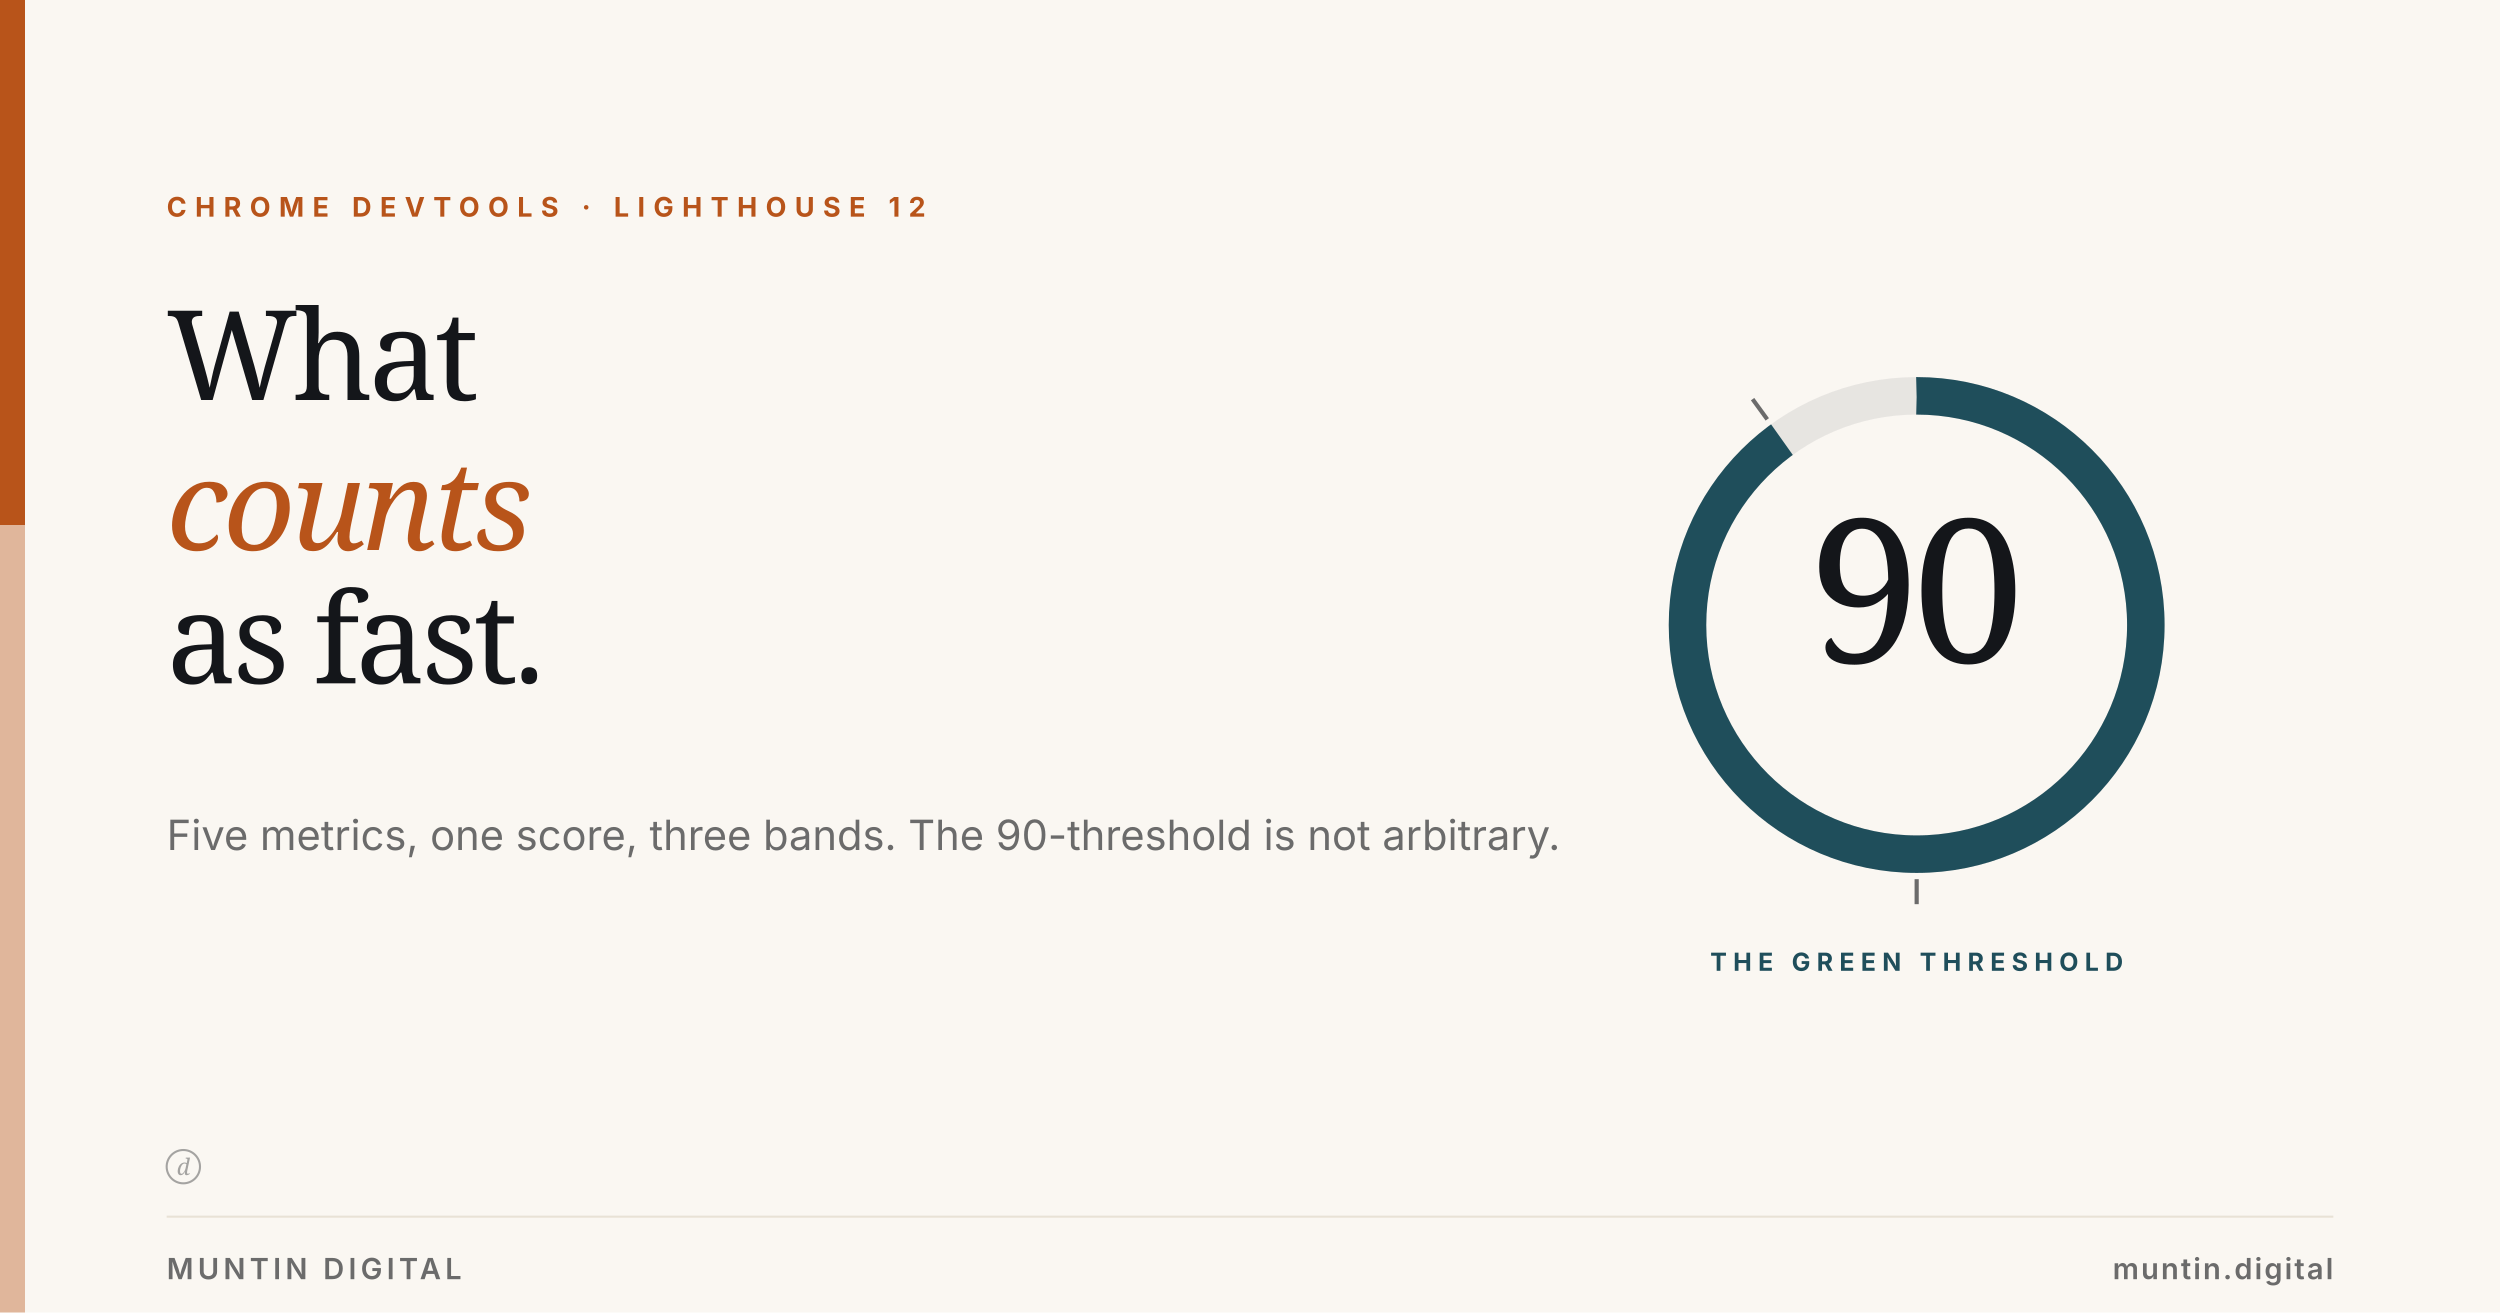
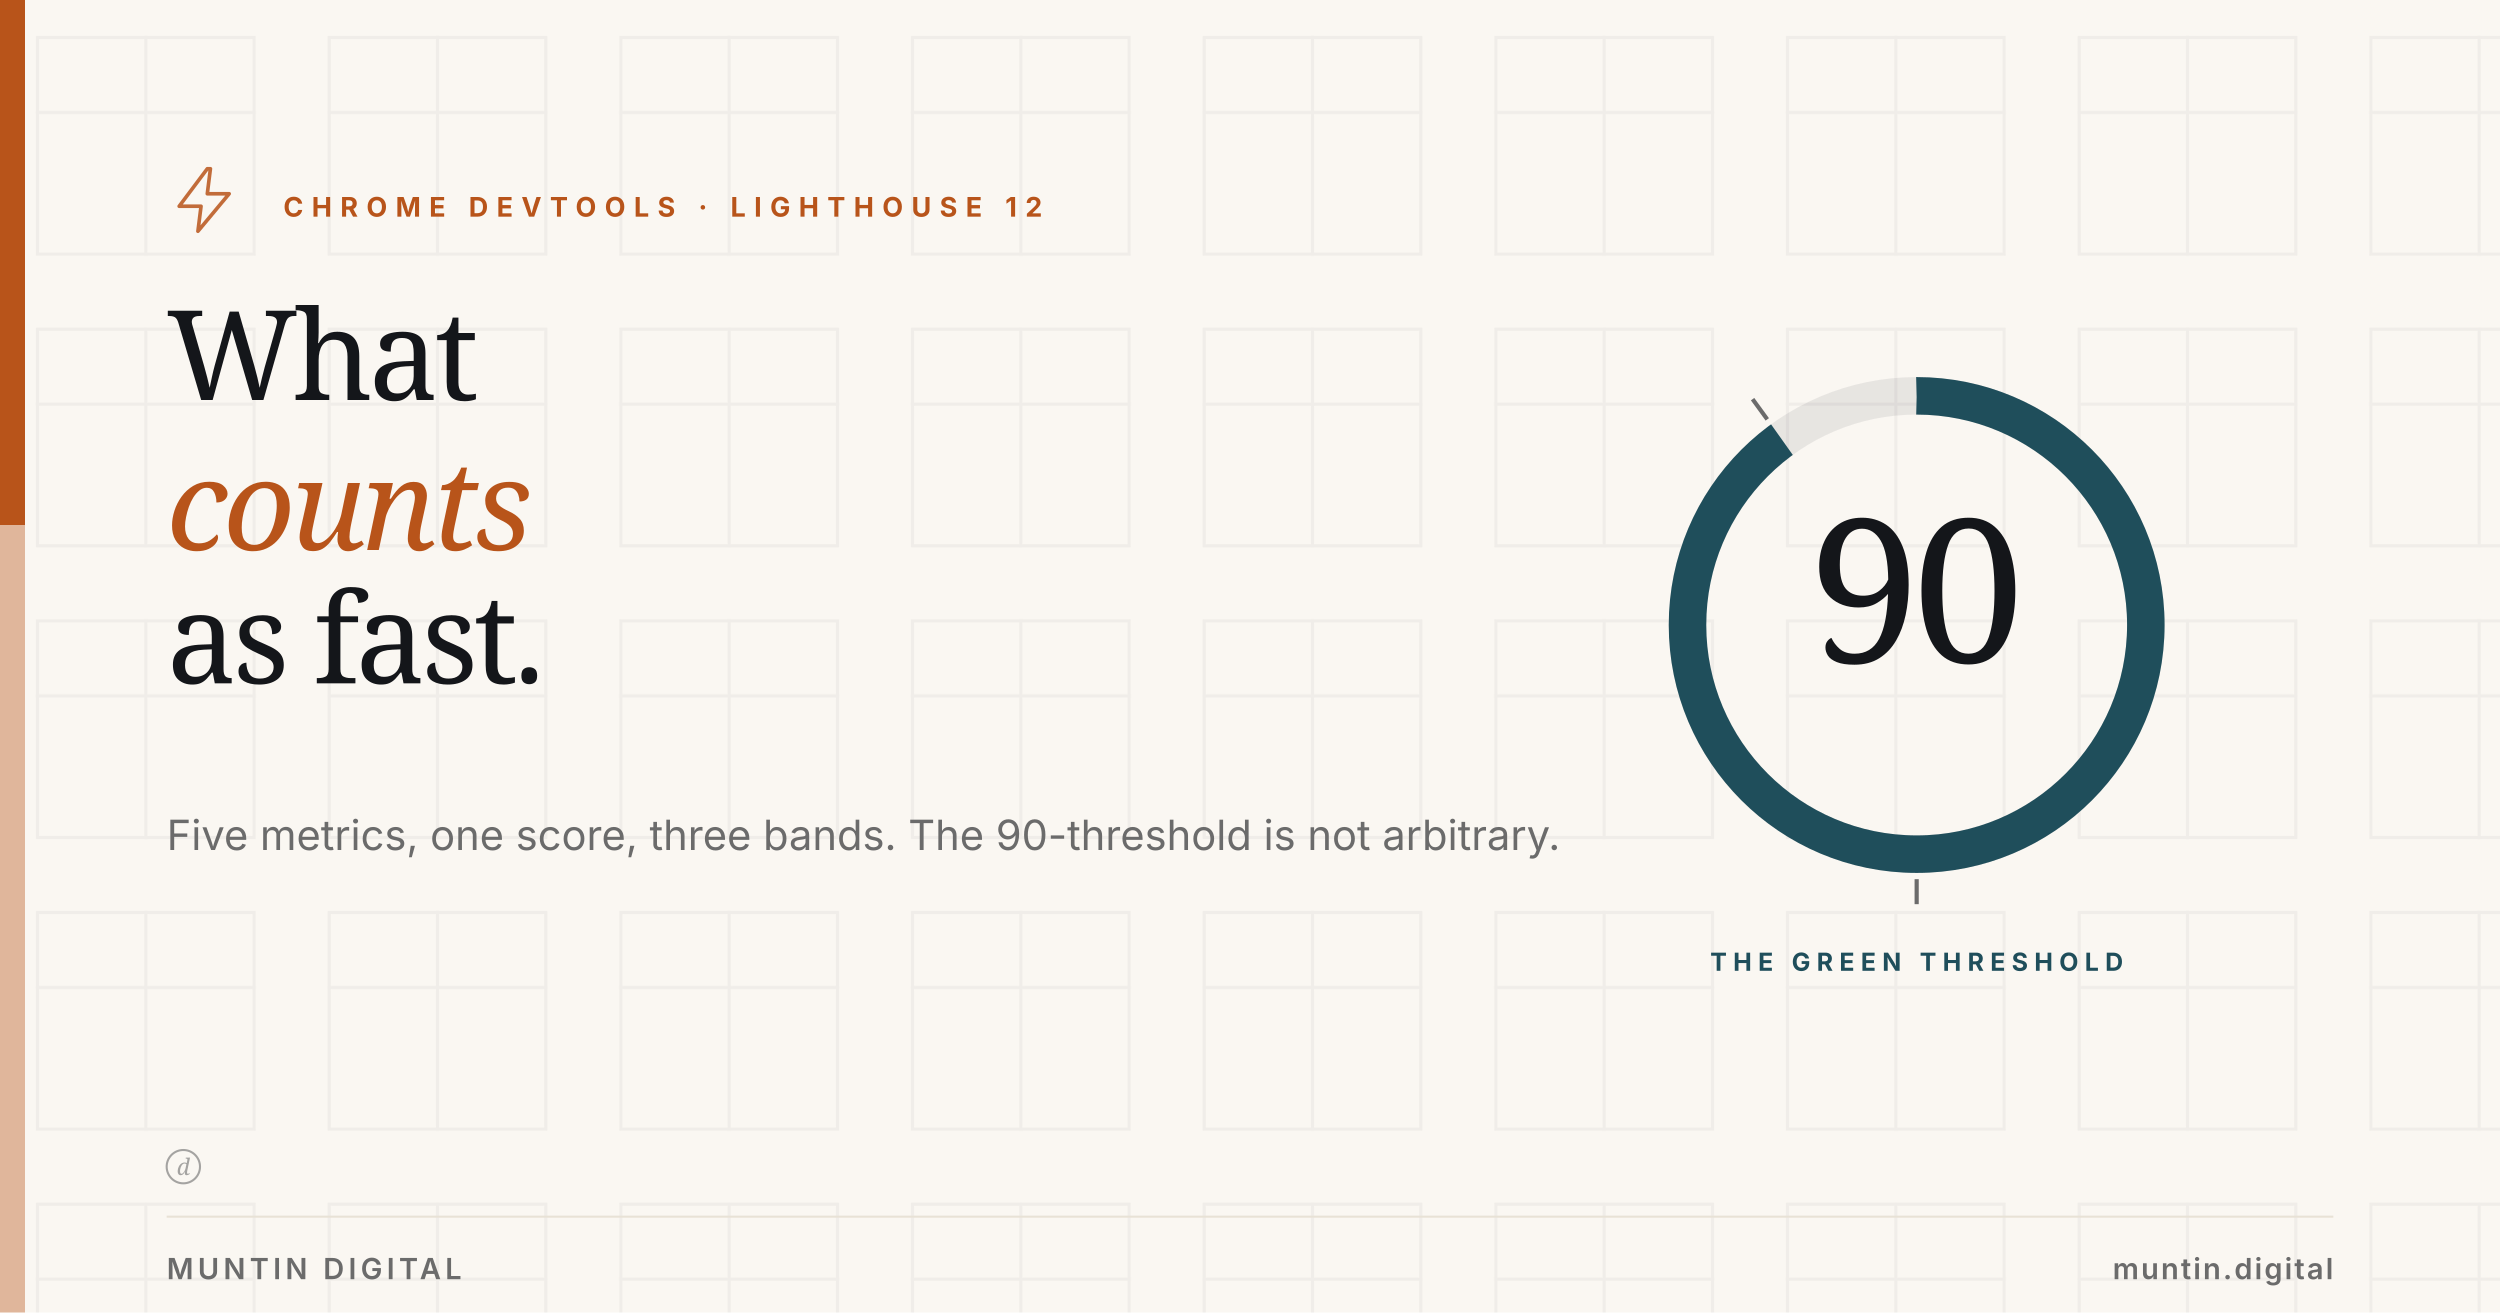
<svg xmlns="http://www.w3.org/2000/svg" viewBox="0 0 1200 630" width="1200" height="630">
  <rect width="1200" height="630" fill="#FAF7F2" />
+   <defs>
+     <pattern id="muntinField" x="0" y="0" width="140" height="140" patternUnits="userSpaceOnUse">
+       <g transform="translate(18, 18)" fill="none" stroke="#14161A" stroke-width="1.5" stroke-linecap="square" stroke-linejoin="miter">
+         <rect x="0" y="0" width="104" height="104" />
+         <line x1="52" y1="0" x2="52" y2="104" />
+         <line x1="0" y1="36" x2="104" y2="36" />
+       </g>
+     </pattern>
+   </defs>
+   <rect width="1200" height="630" fill="url(#muntinField)" opacity="0.045" />
  <rect x="0" y="0" width="12" height="252" fill="#B8541A" />
  <rect x="0" y="252" width="12" height="378" fill="#B8541A" opacity="0.4" />
-   <text x="80" y="104" font-family="Inter, Arial, sans-serif" font-size="13" font-weight="700" letter-spacing="4" fill="#B8541A">CHROME DEVTOOLS · LIGHTHOUSE 12</text>
+   <g transform="translate(80, 78) scale(1.5)" fill="none" stroke="#B8541A" stroke-width="1.167" stroke-linecap="round" stroke-linejoin="round" color="#B8541A" opacity="0.85">
+     <polygon points="13 2 4 14 11 14 10 22 20 10 13 10 14 2" />
+   </g>
+   <text x="136" y="104" font-family="Inter, Arial, sans-serif" font-size="13" font-weight="700" letter-spacing="4" fill="#B8541A">CHROME DEVTOOLS · LIGHTHOUSE 12</text>
  <text x="80" y="192" font-family="Fraunces, Georgia, serif" font-size="60" font-weight="500" letter-spacing="-2" fill="#14161A">What</text>
  <text x="80" y="264" font-family="Fraunces, Georgia, serif" font-style="italic" font-size="60" font-weight="400" letter-spacing="-2" fill="#B8541A">counts</text>
  <text x="80" y="328" font-family="Fraunces, Georgia, serif" font-size="60" font-weight="500" letter-spacing="-2" fill="#14161A">as fast.</text>
  <text x="80" y="408" font-family="Inter, Arial, sans-serif" font-size="20" font-weight="400" fill="#6B6B6B">Five metrics, one score, three bands. The 90-threshold is not arbitrary.</text>
  <circle cx="920" cy="300" r="110" fill="none" stroke="rgba(20,22,26,0.08)" stroke-width="18" />
  <circle cx="920" cy="300" r="110" fill="none" stroke="#1F4E5B" stroke-width="18" stroke-dasharray="622.035 69.115" transform="rotate(-90 920 300)" stroke-linecap="butt" />
  <line x1="920" y1="422" x2="920" y2="434" stroke="#6B6B6B" stroke-width="2" />
  <line x1="848.29" y1="201.3" x2="841.237" y2="191.592" stroke="#6B6B6B" stroke-width="2" />
  <text x="920" y="318" text-anchor="middle" font-family="Fraunces, Georgia, serif" font-size="96" font-weight="500" letter-spacing="-4" fill="#14161A">90</text>
  <text x="920" y="466" text-anchor="middle" font-family="Inter, Arial, sans-serif" font-size="12" font-weight="700" letter-spacing="3" fill="#1F4E5B">THE GREEN THRESHOLD</text>
  <g transform="translate(80, 552)" fill="#6B6B6B" opacity="0.6">
    <circle cx="8" cy="8" r="8" fill="none" stroke="#6B6B6B" stroke-width="1" />
    <text x="8" y="12" text-anchor="middle" font-family="Fraunces, Georgia, serif" font-style="italic" font-size="11" font-weight="500" fill="#6B6B6B">d</text>
  </g>
  <line x1="80" y1="584" x2="1120" y2="584" stroke="#E8E2D6" stroke-width="1" />
  <text x="80" y="614" font-family="Inter, Arial, sans-serif" font-size="14" font-weight="600" letter-spacing="2" fill="#6B6B6B">MUNTIN DIGITAL</text>
  <text x="1120" y="614" text-anchor="end" font-family="Inter, Arial, sans-serif" font-size="14" font-weight="600" letter-spacing="1" fill="#6B6B6B">muntin.digital</text>
</svg>
